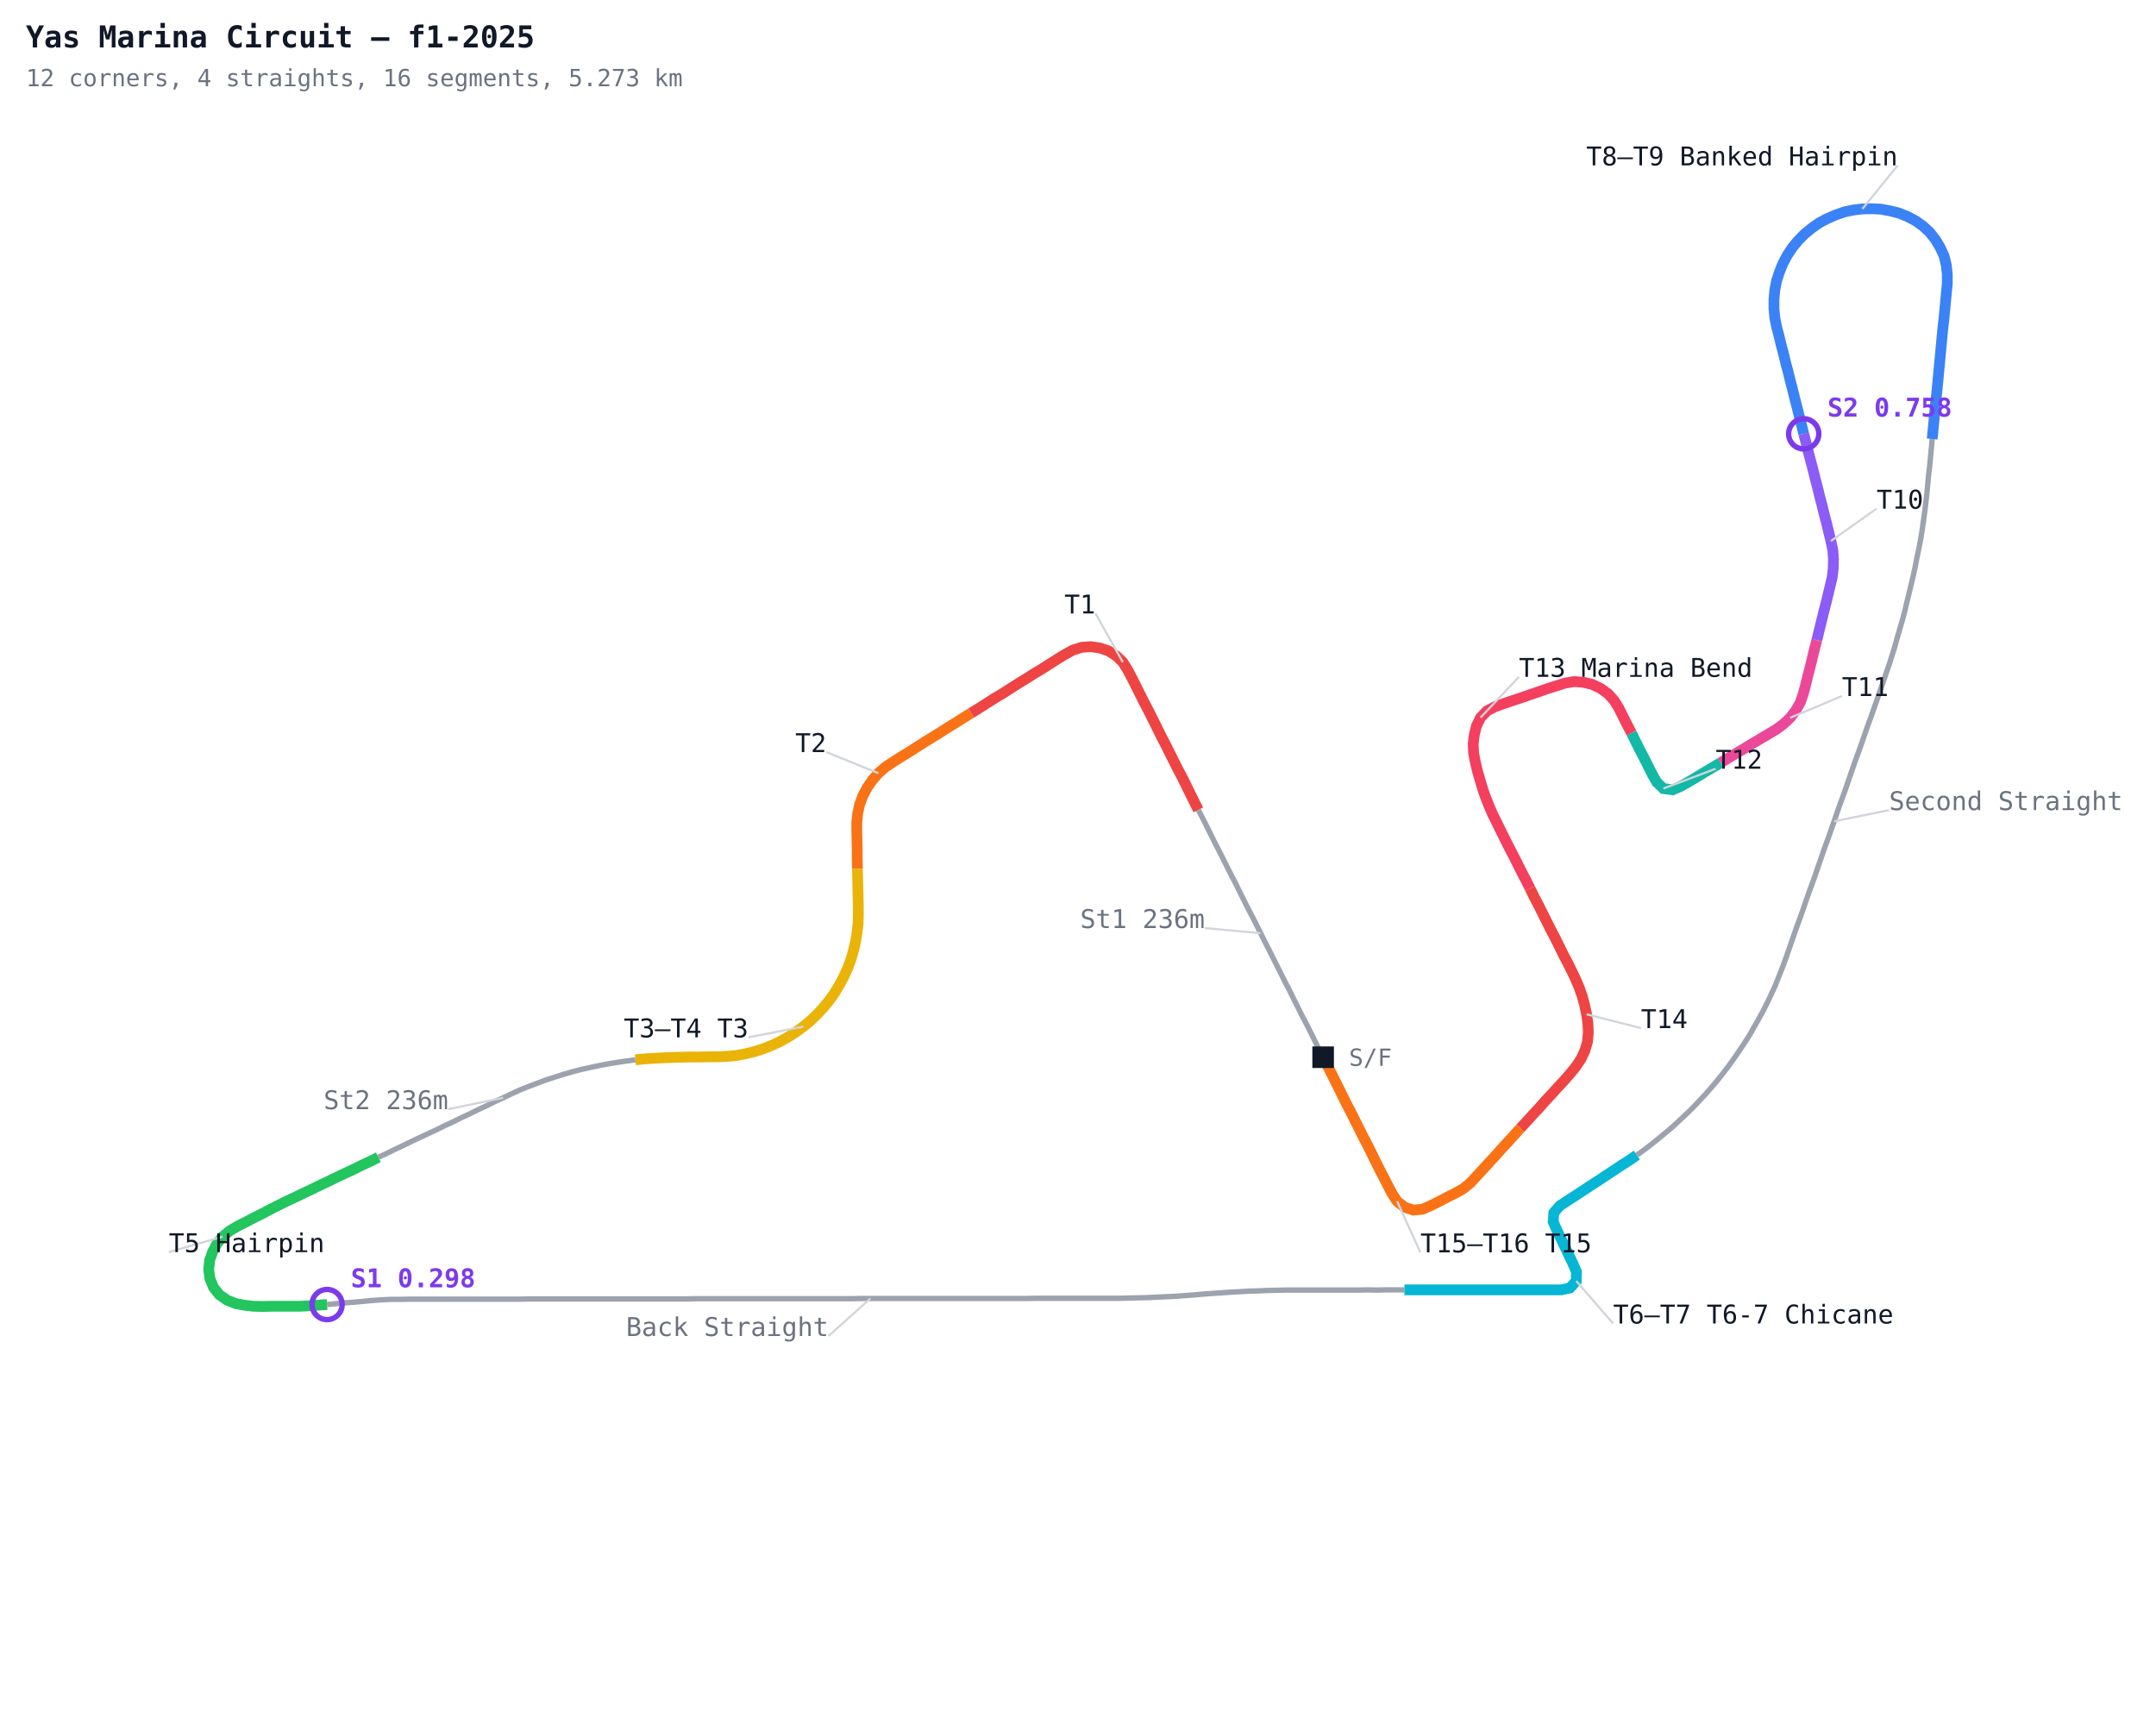
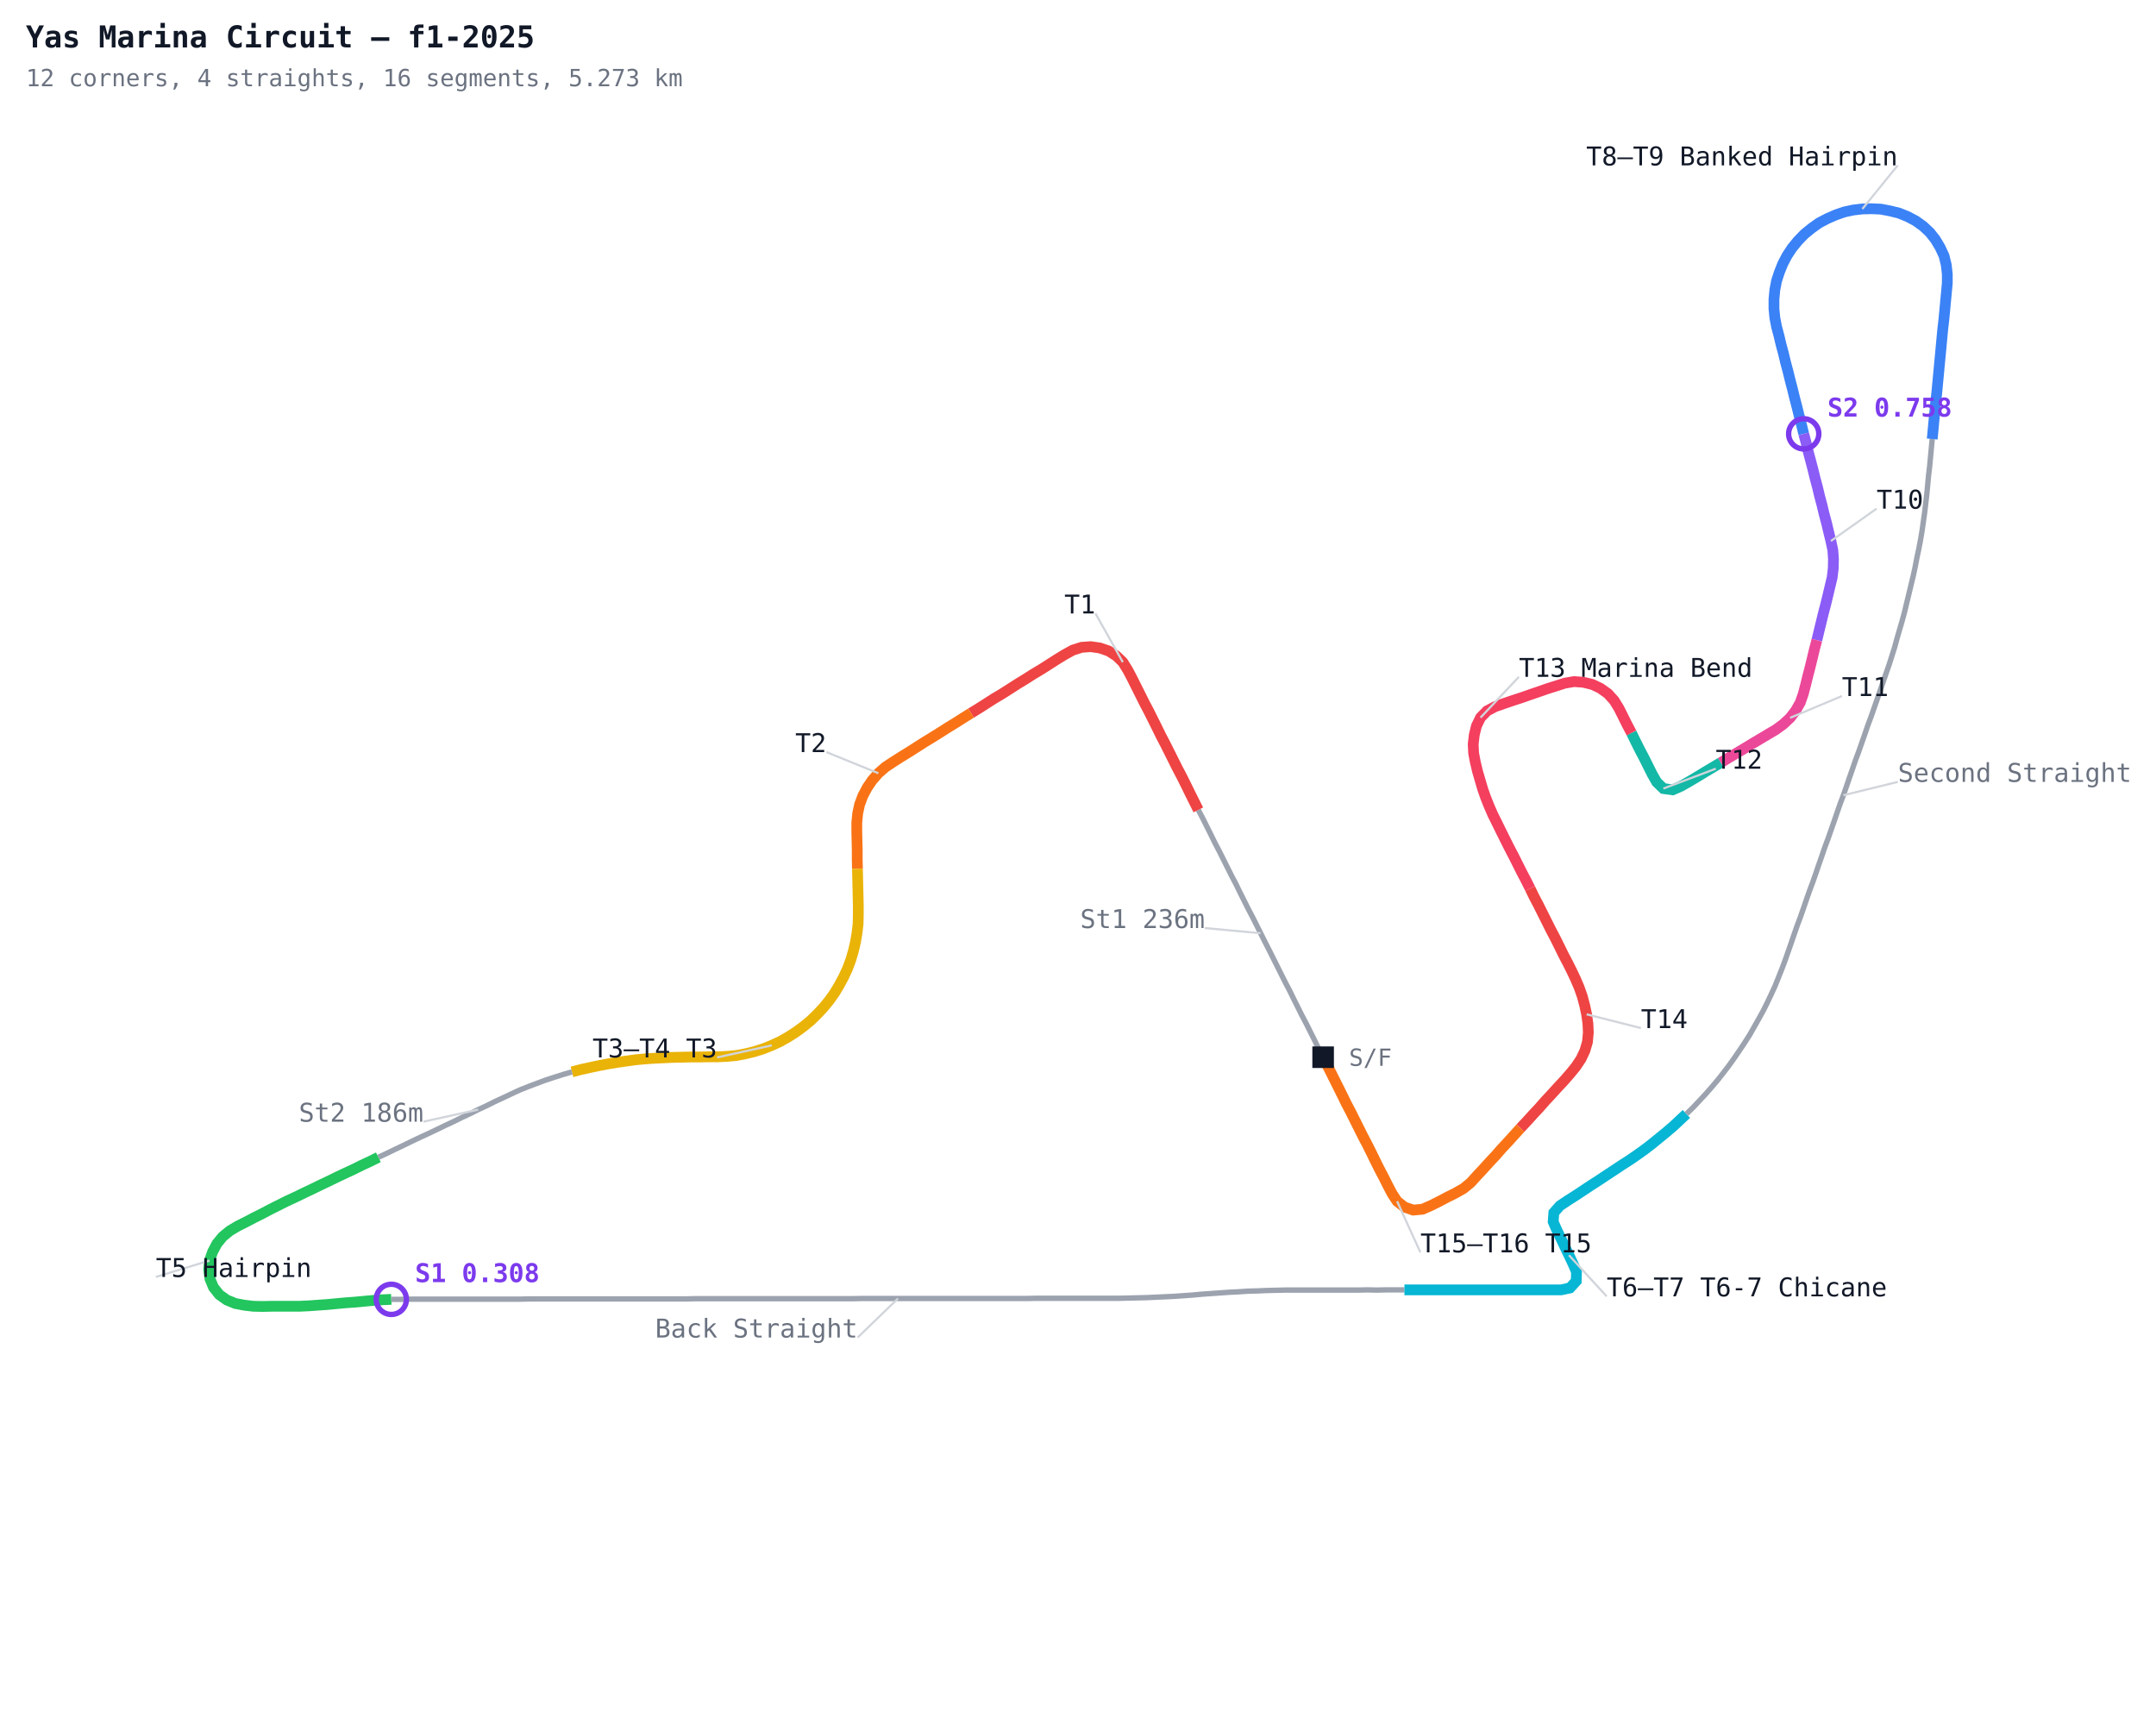
<svg xmlns="http://www.w3.org/2000/svg" width="1000" height="800" viewBox="0 0 1000 800">
  <defs>
    <style>
      .name { font-family: monospace; font-size: 12px; }
      .sector { font-family: monospace; font-size: 12px; fill: #7c3aed; font-weight: bold; }
      .title { font-family: monospace; font-size: 14px; fill: #111827; font-weight: bold; }
      .sub { font-family: monospace; font-size: 11px; fill: #6b7280; }
    </style>
  </defs>
  <rect width="1000" height="800" fill="#ffffff" />
  <polyline fill="none" stroke="#9ca3af" stroke-width="2.5" points="613.7,490.3 611.6,486.3 609.7,482.4 607.8,478.6 605.9,474.8 603.9,471.0 602.0,467.2 600.1,463.4 598.2,459.5 596.2,455.7 594.3,451.9 592.4,448.1 590.5,444.3 588.6,440.5 586.6,436.6 584.7,432.8 582.8,429.0 580.9,425.2 578.9,421.4 577.0,417.6 575.1,413.8 573.2,409.9 571.2,406.1 569.3,402.3 567.4,398.5 565.5,394.7 563.5,390.9 561.6,387.0 559.7,383.2 557.8,379.4 555.8,375.6" />
  <polyline fill="none" stroke="#ef4444" stroke-width="5" points="555.8,375.6 553.9,371.8 552.0,368.0 550.1,364.1 548.2,360.3 546.2,356.5 544.3,352.7 542.4,348.9 540.5,345.1 538.5,341.3 536.6,337.4 534.7,333.6 532.8,329.8 530.8,326.0 528.9,322.2 527.0,318.4 525.1,314.6 523.1,310.8 520.8,307.1 517.8,304.2 514.2,301.9 510.1,300.5 505.9,299.9 501.7,300.2 497.6,301.5 493.8,303.6 490.2,305.8 486.6,308.1 483.0,310.4 479.3,312.6 475.7,314.9 472.1,317.1 468.5,319.4 464.9,321.7 461.2,323.9 457.6,326.2 454.0,328.5 450.4,330.7" />
  <polyline fill="none" stroke="#f97316" stroke-width="5" points="450.4,330.7 446.7,333.0 443.1,335.3 439.5,337.5 435.9,339.8 432.2,342.1 428.6,344.3 425.0,346.6 421.4,348.9 417.8,351.1 414.2,353.4 410.6,355.8 407.4,358.6 404.6,361.8 402.2,365.3 400.2,369.1 398.7,373.1 397.8,377.3 397.4,381.5 397.4,385.8 397.5,390.0 397.6,394.3 397.6,398.6 397.7,402.9" />
-   <polyline fill="none" stroke="#eab308" stroke-width="5" points="397.7,402.9 397.8,407.1 397.9,411.4 398.0,415.7 398.1,419.9 398.1,424.2 398.0,428.5 397.5,432.7 396.8,436.9 395.8,441.1 394.6,445.2 393.1,449.2 391.3,453.1 389.3,456.8 387.1,460.5 384.6,464.0 381.9,467.3 379.0,470.4 375.9,473.4 372.6,476.1 369.2,478.6 365.6,480.9 361.9,483.0 358.0,484.8 354.0,486.4 349.9,487.7 345.8,488.7 341.6,489.5 337.3,489.9 333.1,490.1 328.8,490.1 324.5,490.2 320.3,490.2 316.0,490.3 311.7,490.4 307.4,490.6 303.2,490.8 298.9,491.1 294.7,491.5" />
-   <polyline fill="none" stroke="#9ca3af" stroke-width="2.5" points="294.7,491.5 290.4,492.1 286.2,492.7 282.0,493.4 277.8,494.2 273.6,495.1 269.5,496.0 265.3,497.1 261.2,498.3 257.1,499.6 253.1,500.9 249.1,502.4 245.1,503.9 241.1,505.5 237.2,507.3 233.4,509.1 229.5,510.9 225.7,512.8 221.8,514.6 218.0,516.5 214.1,518.3 210.3,520.2 206.4,522.0 202.5,523.9 198.7,525.7 194.8,527.5 191.0,529.3 187.1,531.2 183.3,533.0 179.4,534.9 175.5,536.7" />
-   <polyline fill="none" stroke="#22c55e" stroke-width="5" points="175.5,536.7 171.7,538.6 167.8,540.4 164.0,542.3 160.1,544.1 156.3,545.9 152.4,547.8 148.6,549.6 144.7,551.5 140.9,553.3 137.0,555.2 133.1,557.0 129.3,558.9 125.5,560.8 121.7,562.8 117.9,564.7 114.1,566.7 110.3,568.6 106.6,570.8 103.3,573.5 100.6,576.8 98.6,580.6 97.2,584.6 96.8,588.9 97.4,593.1 99.0,597.0 101.7,600.4 105.2,602.9 109.1,604.5 113.3,605.3 117.5,605.8 121.8,605.9 126.1,605.8 130.3,605.8 134.6,605.8 138.9,605.8 143.2,605.6 147.4,605.3 151.7,605.0" />
-   <polyline fill="none" stroke="#9ca3af" stroke-width="2.5" points="151.7,605.0 155.9,604.6 160.2,604.2 164.4,603.9 168.7,603.5 173.0,603.1 177.2,602.8 181.5,602.6 185.8,602.6 190.0,602.5 194.3,602.5 198.6,602.5 202.8,602.5 207.1,602.5 211.4,602.5 215.7,602.5 219.9,602.5 224.2,602.5 228.5,602.5 232.8,602.5 237.0,602.5 241.3,602.5 245.6,602.4 249.8,602.4 254.1,602.4 258.4,602.4 262.7,602.4 266.9,602.4 271.2,602.4 275.5,602.4 279.8,602.4 284.0,602.4 288.3,602.4 292.6,602.4 296.8,602.4 301.1,602.4 305.4,602.4 309.7,602.4 313.9,602.4 318.2,602.4 322.5,602.3 326.8,602.3 331.0,602.3 335.3,602.3 339.6,602.3 343.9,602.3 348.1,602.3 352.4,602.3 356.7,602.3 360.9,602.3 365.2,602.3 369.5,602.3 373.8,602.3 378.0,602.3 382.3,602.3 386.6,602.3 390.9,602.3 395.1,602.3 399.4,602.2 403.7,602.2 408.0,602.2 412.2,602.2 416.5,602.2 420.8,602.2 425.0,602.2 429.3,602.2 433.6,602.2 437.9,602.2 442.1,602.2 446.4,602.2 450.7,602.2 455.0,602.2 459.2,602.2 463.5,602.2 467.8,602.2 472.1,602.2 476.3,602.2 480.6,602.1 484.9,602.1 489.1,602.1 493.4,602.1 497.7,602.1 502.0,602.1 506.2,602.1 510.5,602.1 514.8,602.1 519.1,602.1 523.3,602.0 527.6,601.9 531.9,601.8 536.1,601.6 540.4,601.4 544.7,601.2 548.9,600.9 553.2,600.6 557.5,600.2 561.7,599.9 566.0,599.6 570.2,599.3 574.5,599.1 578.8,598.8 583.0,598.7 587.3,598.5 591.6,598.4 595.9,598.3 600.1,598.3 604.4,598.3 608.7,598.3 613.0,598.3 617.2,598.3 621.5,598.3 625.8,598.3 630.0,598.3 634.3,598.2 638.6,598.3 642.9,598.2 647.1,598.2 651.4,598.2" />
-   <polyline fill="none" stroke="#06b6d4" stroke-width="5" points="651.4,598.2 655.7,598.2 660.0,598.2 664.2,598.2 668.5,598.2 672.8,598.2 677.0,598.2 681.3,598.2 685.6,598.2 689.9,598.2 694.1,598.2 698.4,598.2 702.7,598.2 707.0,598.2 711.2,598.2 715.5,598.2 719.8,598.2 724.1,598.2 728.2,597.3 731.1,594.1 731.2,589.8 729.5,585.9 727.7,582.1 725.8,578.2 724.0,574.4 722.1,570.5 720.4,566.6 720.7,562.4 723.5,559.2 727.1,556.8 730.7,554.5 734.2,552.2 737.8,549.8 741.4,547.5 745.0,545.1 748.5,542.8 752.1,540.4 755.7,538.1 759.2,535.7" />
-   <polyline fill="none" stroke="#9ca3af" stroke-width="2.5" points="759.2,535.7 762.7,533.2 766.1,530.6 769.4,527.9 772.7,525.2 776.0,522.4 779.1,519.5 782.2,516.6 785.3,513.6 788.2,510.5 791.1,507.4 793.9,504.2 796.7,500.9 799.3,497.6 801.9,494.2 804.4,490.7 806.8,487.2 809.2,483.6 811.5,480.0 813.6,476.3 815.7,472.6 817.8,468.8 819.7,465.0 821.5,461.2 823.3,457.3 824.9,453.3 826.5,449.3 828.0,445.3 829.4,441.3 830.8,437.3 832.2,433.2 833.6,429.2 835.1,425.2 836.5,421.2 837.9,417.1 839.3,413.1 840.8,409.1 842.2,405.1 843.6,401.0 845.0,397.0 846.4,392.9 847.9,388.9 849.3,384.9 850.7,380.9 852.1,376.8 853.5,372.8 855.0,368.8 856.4,364.8 857.8,360.7 859.2,356.7 860.6,352.6 862.1,348.6 863.5,344.6 864.9,340.6 866.3,336.5 867.8,332.5 869.2,328.5 870.6,324.5 872.0,320.4 873.4,316.4 874.8,312.3 876.2,308.3 877.5,304.2 878.8,300.1 879.9,296.0 881.1,291.9 882.3,287.8 883.4,283.7 884.4,279.5 885.4,275.4 886.4,271.2 887.4,267.1 888.3,262.9 889.1,258.7 890.0,254.5 890.8,250.3 891.5,246.1 892.1,241.9 892.7,237.6 893.2,233.4 893.7,229.1 894.1,224.9 894.5,220.6 895.0,216.4 895.4,212.1 895.8,207.9 896.2,203.6" />
+   <polyline fill="none" stroke="#eab308" stroke-width="5" points="397.7,402.9 397.8,407.1 397.9,411.4 398.0,415.7 398.1,419.9 398.1,424.2 398.0,428.5 397.5,432.7 396.8,436.9 395.8,441.1 394.6,445.2 393.1,449.2 391.3,453.1 389.3,456.8 387.1,460.5 384.6,464.0 381.9,467.3 379.0,470.4 375.9,473.4 372.6,476.1 369.2,478.6 365.6,480.9 361.9,483.0 358.0,484.8 354.0,486.4 349.9,487.7 345.8,488.7 341.6,489.5 337.3,489.9 333.1,490.1 328.8,490.1 324.5,490.2 320.3,490.2 316.0,490.3 311.7,490.4 307.4,490.6 303.2,490.8 298.9,491.1 294.7,491.5 290.4,492.1 286.2,492.7 282.0,493.4 277.8,494.2 273.6,495.1 269.5,496.0 265.3,497.1" />
+   <polyline fill="none" stroke="#9ca3af" stroke-width="2.5" points="265.3,497.1 261.2,498.3 257.1,499.6 253.1,500.9 249.1,502.4 245.1,503.9 241.1,505.5 237.2,507.3 233.4,509.1 229.5,510.9 225.7,512.8 221.8,514.6 218.0,516.5 214.1,518.3 210.3,520.2 206.4,522.0 202.5,523.9 198.7,525.7 194.8,527.5 191.0,529.3 187.1,531.2 183.3,533.0 179.4,534.9 175.5,536.7" />
+   <polyline fill="none" stroke="#22c55e" stroke-width="5" points="175.5,536.7 171.7,538.6 167.8,540.4 164.0,542.3 160.1,544.1 156.3,545.9 152.4,547.8 148.6,549.6 144.7,551.5 140.9,553.3 137.0,555.2 133.1,557.0 129.3,558.9 125.5,560.8 121.7,562.8 117.9,564.7 114.1,566.7 110.3,568.6 106.6,570.8 103.3,573.5 100.6,576.8 98.6,580.6 97.2,584.6 96.8,588.9 97.4,593.1 99.0,597.0 101.7,600.4 105.2,602.9 109.1,604.5 113.3,605.3 117.5,605.8 121.8,605.9 126.1,605.8 130.3,605.8 134.6,605.8 138.9,605.8 143.2,605.6 147.4,605.3 151.7,605.0 155.9,604.6 160.2,604.2 164.4,603.9 168.7,603.5 173.0,603.1 177.2,602.8 181.5,602.6" />
+   <polyline fill="none" stroke="#9ca3af" stroke-width="2.5" points="181.5,602.6 185.8,602.6 190.0,602.5 194.3,602.5 198.6,602.5 202.8,602.5 207.1,602.5 211.4,602.5 215.7,602.5 219.9,602.5 224.2,602.5 228.5,602.5 232.8,602.5 237.0,602.5 241.3,602.5 245.6,602.4 249.8,602.4 254.1,602.4 258.4,602.4 262.7,602.4 266.9,602.4 271.2,602.4 275.5,602.4 279.8,602.4 284.0,602.4 288.3,602.4 292.6,602.4 296.8,602.4 301.1,602.4 305.4,602.4 309.7,602.4 313.9,602.4 318.2,602.4 322.5,602.3 326.8,602.3 331.0,602.3 335.3,602.3 339.6,602.3 343.9,602.3 348.1,602.3 352.4,602.3 356.7,602.3 360.9,602.3 365.2,602.3 369.5,602.3 373.8,602.3 378.0,602.3 382.3,602.3 386.6,602.3 390.9,602.3 395.1,602.3 399.4,602.2 403.7,602.2 408.0,602.2 412.2,602.2 416.5,602.2 420.8,602.2 425.0,602.2 429.3,602.2 433.6,602.2 437.9,602.2 442.1,602.2 446.4,602.2 450.7,602.2 455.0,602.2 459.2,602.2 463.5,602.2 467.8,602.2 472.1,602.2 476.3,602.2 480.6,602.1 484.9,602.1 489.1,602.1 493.4,602.1 497.7,602.1 502.0,602.1 506.2,602.1 510.5,602.1 514.8,602.1 519.1,602.1 523.3,602.0 527.6,601.9 531.9,601.8 536.1,601.6 540.4,601.4 544.7,601.2 548.9,600.9 553.2,600.6 557.5,600.2 561.7,599.9 566.0,599.6 570.2,599.3 574.5,599.1 578.8,598.8 583.0,598.7 587.3,598.5 591.6,598.4 595.9,598.3 600.1,598.3 604.4,598.3 608.7,598.3 613.0,598.3 617.2,598.3 621.5,598.3 625.8,598.3 630.0,598.3 634.3,598.2 638.6,598.3 642.9,598.2 647.1,598.2 651.4,598.2" />
+   <polyline fill="none" stroke="#06b6d4" stroke-width="5" points="651.4,598.2 655.7,598.2 660.0,598.2 664.2,598.2 668.5,598.2 672.8,598.2 677.0,598.2 681.3,598.2 685.6,598.2 689.9,598.2 694.1,598.2 698.4,598.2 702.7,598.2 707.0,598.2 711.2,598.2 715.5,598.2 719.8,598.2 724.1,598.2 728.2,597.3 731.1,594.1 731.2,589.8 729.5,585.9 727.7,582.1 725.8,578.2 724.0,574.4 722.1,570.5 720.4,566.6 720.7,562.4 723.5,559.2 727.1,556.8 730.7,554.5 734.2,552.2 737.8,549.8 741.4,547.5 745.0,545.1 748.5,542.8 752.1,540.4 755.7,538.1 759.2,535.7 762.7,533.2 766.1,530.6 769.4,527.9 772.7,525.2 776.0,522.4 779.1,519.5 782.2,516.6" />
+   <polyline fill="none" stroke="#9ca3af" stroke-width="2.5" points="782.2,516.6 785.3,513.6 788.2,510.5 791.1,507.4 793.9,504.2 796.7,500.9 799.3,497.6 801.9,494.2 804.4,490.7 806.8,487.2 809.2,483.6 811.5,480.0 813.6,476.3 815.7,472.6 817.8,468.8 819.7,465.0 821.5,461.2 823.3,457.3 824.9,453.3 826.5,449.3 828.0,445.3 829.4,441.3 830.8,437.3 832.2,433.2 833.6,429.2 835.1,425.2 836.5,421.2 837.9,417.1 839.3,413.1 840.8,409.1 842.2,405.1 843.6,401.0 845.0,397.0 846.4,392.9 847.9,388.9 849.3,384.9 850.7,380.9 852.1,376.8 853.5,372.8 855.0,368.8 856.4,364.8 857.8,360.7 859.2,356.7 860.6,352.6 862.1,348.6 863.5,344.6 864.9,340.6 866.3,336.5 867.8,332.5 869.2,328.5 870.6,324.5 872.0,320.4 873.4,316.4 874.8,312.3 876.2,308.3 877.5,304.2 878.8,300.1 879.9,296.0 881.1,291.9 882.3,287.8 883.4,283.7 884.4,279.5 885.4,275.4 886.4,271.2 887.4,267.1 888.3,262.9 889.1,258.7 890.0,254.5 890.8,250.3 891.5,246.1 892.1,241.9 892.7,237.6 893.2,233.4 893.7,229.1 894.1,224.9 894.5,220.6 895.0,216.4 895.4,212.1 895.8,207.9 896.2,203.6" />
  <polyline fill="none" stroke="#3b82f6" stroke-width="5" points="896.2,203.6 896.6,199.4 897.0,195.1 897.4,190.9 897.8,186.6 898.3,182.4 898.7,178.1 899.1,173.9 899.5,169.6 899.9,165.4 900.3,161.1 900.7,156.8 901.1,152.6 901.6,148.3 902.0,144.1 902.4,139.8 902.8,135.6 903.2,131.3 903.2,127.1 902.7,122.8 901.7,118.7 899.9,114.8 897.7,111.1 895.1,107.8 892.0,104.9 888.5,102.4 884.7,100.4 880.7,98.8 876.6,97.8 872.4,97.0 868.1,96.8 863.8,96.9 859.6,97.4 855.4,98.3 851.4,99.7 847.5,101.4 843.7,103.4 840.2,105.9 836.9,108.6 833.9,111.7 831.2,115.0 828.9,118.5 826.9,122.3 825.3,126.3 824.0,130.3 823.2,134.5 822.8,138.8 822.8,143.1 823.2,147.3 824.0,151.5 825.1,155.6 826.1,159.8 827.2,163.9 828.2,168.1 829.3,172.2 830.3,176.3 831.4,180.5 832.4,184.6 833.5,188.8 834.5,192.9 835.6,197.1 836.6,201.2" />
  <polyline fill="none" stroke="#8b5cf6" stroke-width="5" points="836.6,201.2 837.7,205.3 838.7,209.5 839.8,213.6 840.9,217.8 841.9,221.9 843.0,226.0 844.0,230.2 845.1,234.3 846.1,238.5 847.2,242.6 848.2,246.8 849.2,250.9 850.1,255.1 850.4,259.3 850.3,263.6 849.8,267.8 848.8,272.0 847.8,276.2 846.8,280.3 845.7,284.5 844.7,288.6 843.7,292.7 842.7,296.9" />
  <polyline fill="none" stroke="#ec4899" stroke-width="5" points="842.7,296.9 841.6,301.0 840.6,305.2 839.6,309.3 838.5,313.5 837.5,317.6 836.4,321.8 835.0,325.8 832.9,329.5 830.3,332.9 827.2,335.8 823.8,338.3 820.1,340.5 816.4,342.7 812.7,344.9 809.1,347.1 805.4,349.3 801.7,351.5 798.1,353.7" />
  <polyline fill="none" stroke="#14b8a6" stroke-width="5" points="798.1,353.7 794.4,355.9 790.7,358.1 787.1,360.3 783.4,362.5 779.7,364.6 775.8,366.3 771.5,365.7 768.4,362.7 766.3,359.0 764.4,355.2 762.5,351.4 760.5,347.6 758.6,343.8 756.7,339.9" />
  <polyline fill="none" stroke="#f43f5e" stroke-width="5" points="756.7,339.9 754.7,336.1 752.8,332.3 750.9,328.5 748.7,324.9 745.8,321.7 742.3,319.2 738.5,317.4 734.3,316.4 730.1,316.1 725.9,316.8 721.8,318.1 717.7,319.4 713.7,320.8 709.6,322.2 705.6,323.6 701.6,324.9 697.5,326.3 693.5,327.7 689.7,329.7 686.7,332.8 684.8,336.7 683.8,340.8 683.3,345.1 683.5,349.3 684.3,353.5 685.3,357.7 686.5,361.8 687.7,365.9 689.1,369.9 690.7,373.9 692.4,377.8 694.3,381.6 696.2,385.5 698.1,389.3 700.0,393.1 702.0,396.9 703.9,400.7 705.8,404.5 707.8,408.3 709.7,412.1" />
  <polyline fill="none" stroke="#ef4444" stroke-width="5" points="709.7,412.1 711.6,416.0 713.6,419.8 715.5,423.6 717.4,427.4 719.3,431.2 721.3,435.0 723.2,438.8 725.1,442.7 727.1,446.5 729.0,450.3 730.8,454.1 732.5,458.1 733.9,462.1 735.0,466.2 735.9,470.4 736.5,474.6 736.7,478.9 736.3,483.2 735.1,487.3 733.3,491.1 730.9,494.7 728.2,498.0 725.4,501.2 722.5,504.3 719.6,507.5 716.7,510.6 713.9,513.8 711.0,516.9 708.1,520.1 705.2,523.2" />
  <polyline fill="none" stroke="#f97316" stroke-width="5" points="705.2,523.2 702.3,526.4 699.4,529.6 696.5,532.7 693.7,535.9 690.8,539.0 687.9,542.2 685.0,545.3 682.1,548.5 678.8,551.2 675.1,553.3 671.3,555.2 667.5,557.2 663.7,559.1 659.8,560.8 655.5,561.2 651.4,559.8 648.0,557.1 645.7,553.6 643.7,549.8 641.8,546.0 639.8,542.2 637.9,538.4 636.0,534.5 634.1,530.7 632.1,526.9 630.2,523.1 628.3,519.3 626.4,515.5 624.4,511.7 622.5,507.8 620.6,504.0 618.7,500.2 616.8,496.4 614.8,492.6" />
  <line x1="584.7" y1="432.8" x2="558.8" y2="430.4" stroke="#d1d5db" stroke-width="1" />
  <text x="558.8" y="430.4" text-anchor="end" class="name" fill="#6b7280">St1 236m</text>
  <line x1="520.8" y1="307.1" x2="508.1" y2="284.5" stroke="#d1d5db" stroke-width="1" />
  <text x="508.1" y="284.5" text-anchor="end" class="name" fill="#111827">T1</text>
  <line x1="407.4" y1="358.6" x2="383.3" y2="348.8" stroke="#d1d5db" stroke-width="1" />
  <text x="383.3" y="348.8" text-anchor="end" class="name" fill="#111827">T2</text>
-   <line x1="372.6" y1="476.1" x2="347.1" y2="481.1" stroke="#d1d5db" stroke-width="1" />
-   <text x="347.1" y="481.1" text-anchor="end" class="name" fill="#111827">T3–T4 T3</text>
-   <line x1="233.4" y1="509.1" x2="207.9" y2="514.4" stroke="#d1d5db" stroke-width="1" />
-   <text x="207.9" y="514.4" text-anchor="end" class="name" fill="#6b7280">St2 236m</text>
-   <line x1="103.3" y1="573.5" x2="78.3" y2="580.7" stroke="#d1d5db" stroke-width="1" />
-   <text x="78.3" y="580.7" text-anchor="start" class="name" fill="#111827">T5 Hairpin</text>
-   <line x1="403.7" y1="602.2" x2="384.3" y2="619.6" stroke="#d1d5db" stroke-width="1" />
-   <text x="384.3" y="619.6" text-anchor="end" class="name" fill="#6b7280">Back Straight</text>
-   <line x1="731.1" y1="594.1" x2="748.2" y2="613.8" stroke="#d1d5db" stroke-width="1" />
-   <text x="748.2" y="613.8" text-anchor="start" class="name" fill="#111827">T6–T7 T6-7 Chicane</text>
-   <line x1="850.7" y1="380.9" x2="876.2" y2="375.7" stroke="#d1d5db" stroke-width="1" />
-   <text x="876.2" y="375.7" text-anchor="start" class="name" fill="#6b7280">Second Straight</text>
+   <line x1="358.0" y1="484.8" x2="332.6" y2="490.4" stroke="#d1d5db" stroke-width="1" />
+   <text x="332.6" y="490.4" text-anchor="end" class="name" fill="#111827">T3–T4 T3</text>
+   <line x1="221.8" y1="514.6" x2="196.4" y2="520.2" stroke="#d1d5db" stroke-width="1" />
+   <text x="196.4" y="520.2" text-anchor="end" class="name" fill="#6b7280">St2 186m</text>
+   <line x1="97.2" y1="584.6" x2="72.3" y2="592.2" stroke="#d1d5db" stroke-width="1" />
+   <text x="72.3" y="592.2" text-anchor="start" class="name" fill="#111827">T5 Hairpin</text>
+   <line x1="416.5" y1="602.2" x2="397.8" y2="620.3" stroke="#d1d5db" stroke-width="1" />
+   <text x="397.8" y="620.3" text-anchor="end" class="name" fill="#6b7280">Back Straight</text>
+   <line x1="727.7" y1="582.1" x2="745.2" y2="601.2" stroke="#d1d5db" stroke-width="1" />
+   <text x="745.2" y="601.2" text-anchor="start" class="name" fill="#111827">T6–T7 T6-7 Chicane</text>
+   <line x1="855.0" y1="368.8" x2="880.3" y2="362.6" stroke="#d1d5db" stroke-width="1" />
+   <text x="880.3" y="362.6" text-anchor="start" class="name" fill="#6b7280">Second Straight</text>
  <line x1="863.8" y1="96.9" x2="880.2" y2="76.7" stroke="#d1d5db" stroke-width="1" />
  <text x="880.2" y="76.7" text-anchor="end" class="name" fill="#111827">T8–T9 Banked Hairpin</text>
  <line x1="849.2" y1="250.9" x2="870.4" y2="235.9" stroke="#d1d5db" stroke-width="1" />
  <text x="870.4" y="235.9" text-anchor="start" class="name" fill="#111827">T10</text>
  <line x1="830.3" y1="332.9" x2="854.3" y2="322.8" stroke="#d1d5db" stroke-width="1" />
  <text x="854.3" y="322.8" text-anchor="start" class="name" fill="#111827">T11</text>
  <line x1="771.5" y1="365.7" x2="795.8" y2="356.5" stroke="#d1d5db" stroke-width="1" />
  <text x="795.8" y="356.5" text-anchor="start" class="name" fill="#111827">T12</text>
  <line x1="686.7" y1="332.8" x2="704.5" y2="313.9" stroke="#d1d5db" stroke-width="1" />
  <text x="704.5" y="313.9" text-anchor="start" class="name" fill="#111827">T13 Marina Bend</text>
  <line x1="735.9" y1="470.4" x2="761.1" y2="476.8" stroke="#d1d5db" stroke-width="1" />
  <text x="761.1" y="476.8" text-anchor="start" class="name" fill="#111827">T14</text>
  <line x1="648.0" y1="557.1" x2="658.8" y2="580.8" stroke="#d1d5db" stroke-width="1" />
  <text x="658.8" y="580.8" text-anchor="start" class="name" fill="#111827">T15–T16 T15</text>
-   <circle cx="151.7" cy="605.0" r="7" fill="none" stroke="#7c3aed" stroke-width="2.5" />
-   <text x="162.7" y="597.0" class="sector">S1 0.298</text>
+   <circle cx="181.5" cy="602.6" r="7" fill="none" stroke="#7c3aed" stroke-width="2.5" />
+   <text x="192.5" y="594.6" class="sector">S1 0.308</text>
  <circle cx="836.6" cy="201.2" r="7" fill="none" stroke="#7c3aed" stroke-width="2.5" />
  <text x="847.6" y="193.2" class="sector">S2 0.758</text>
  <rect x="608.7" y="485.3" width="10" height="10" fill="#111827" />
  <text x="625.7" y="494.3" class="sub">S/F</text>
  <text class="title" x="12" y="22">Yas Marina Circuit — f1-2025</text>
  <text class="sub" x="12" y="40">12 corners, 4 straights, 16 segments, 5.273 km</text>
</svg>
